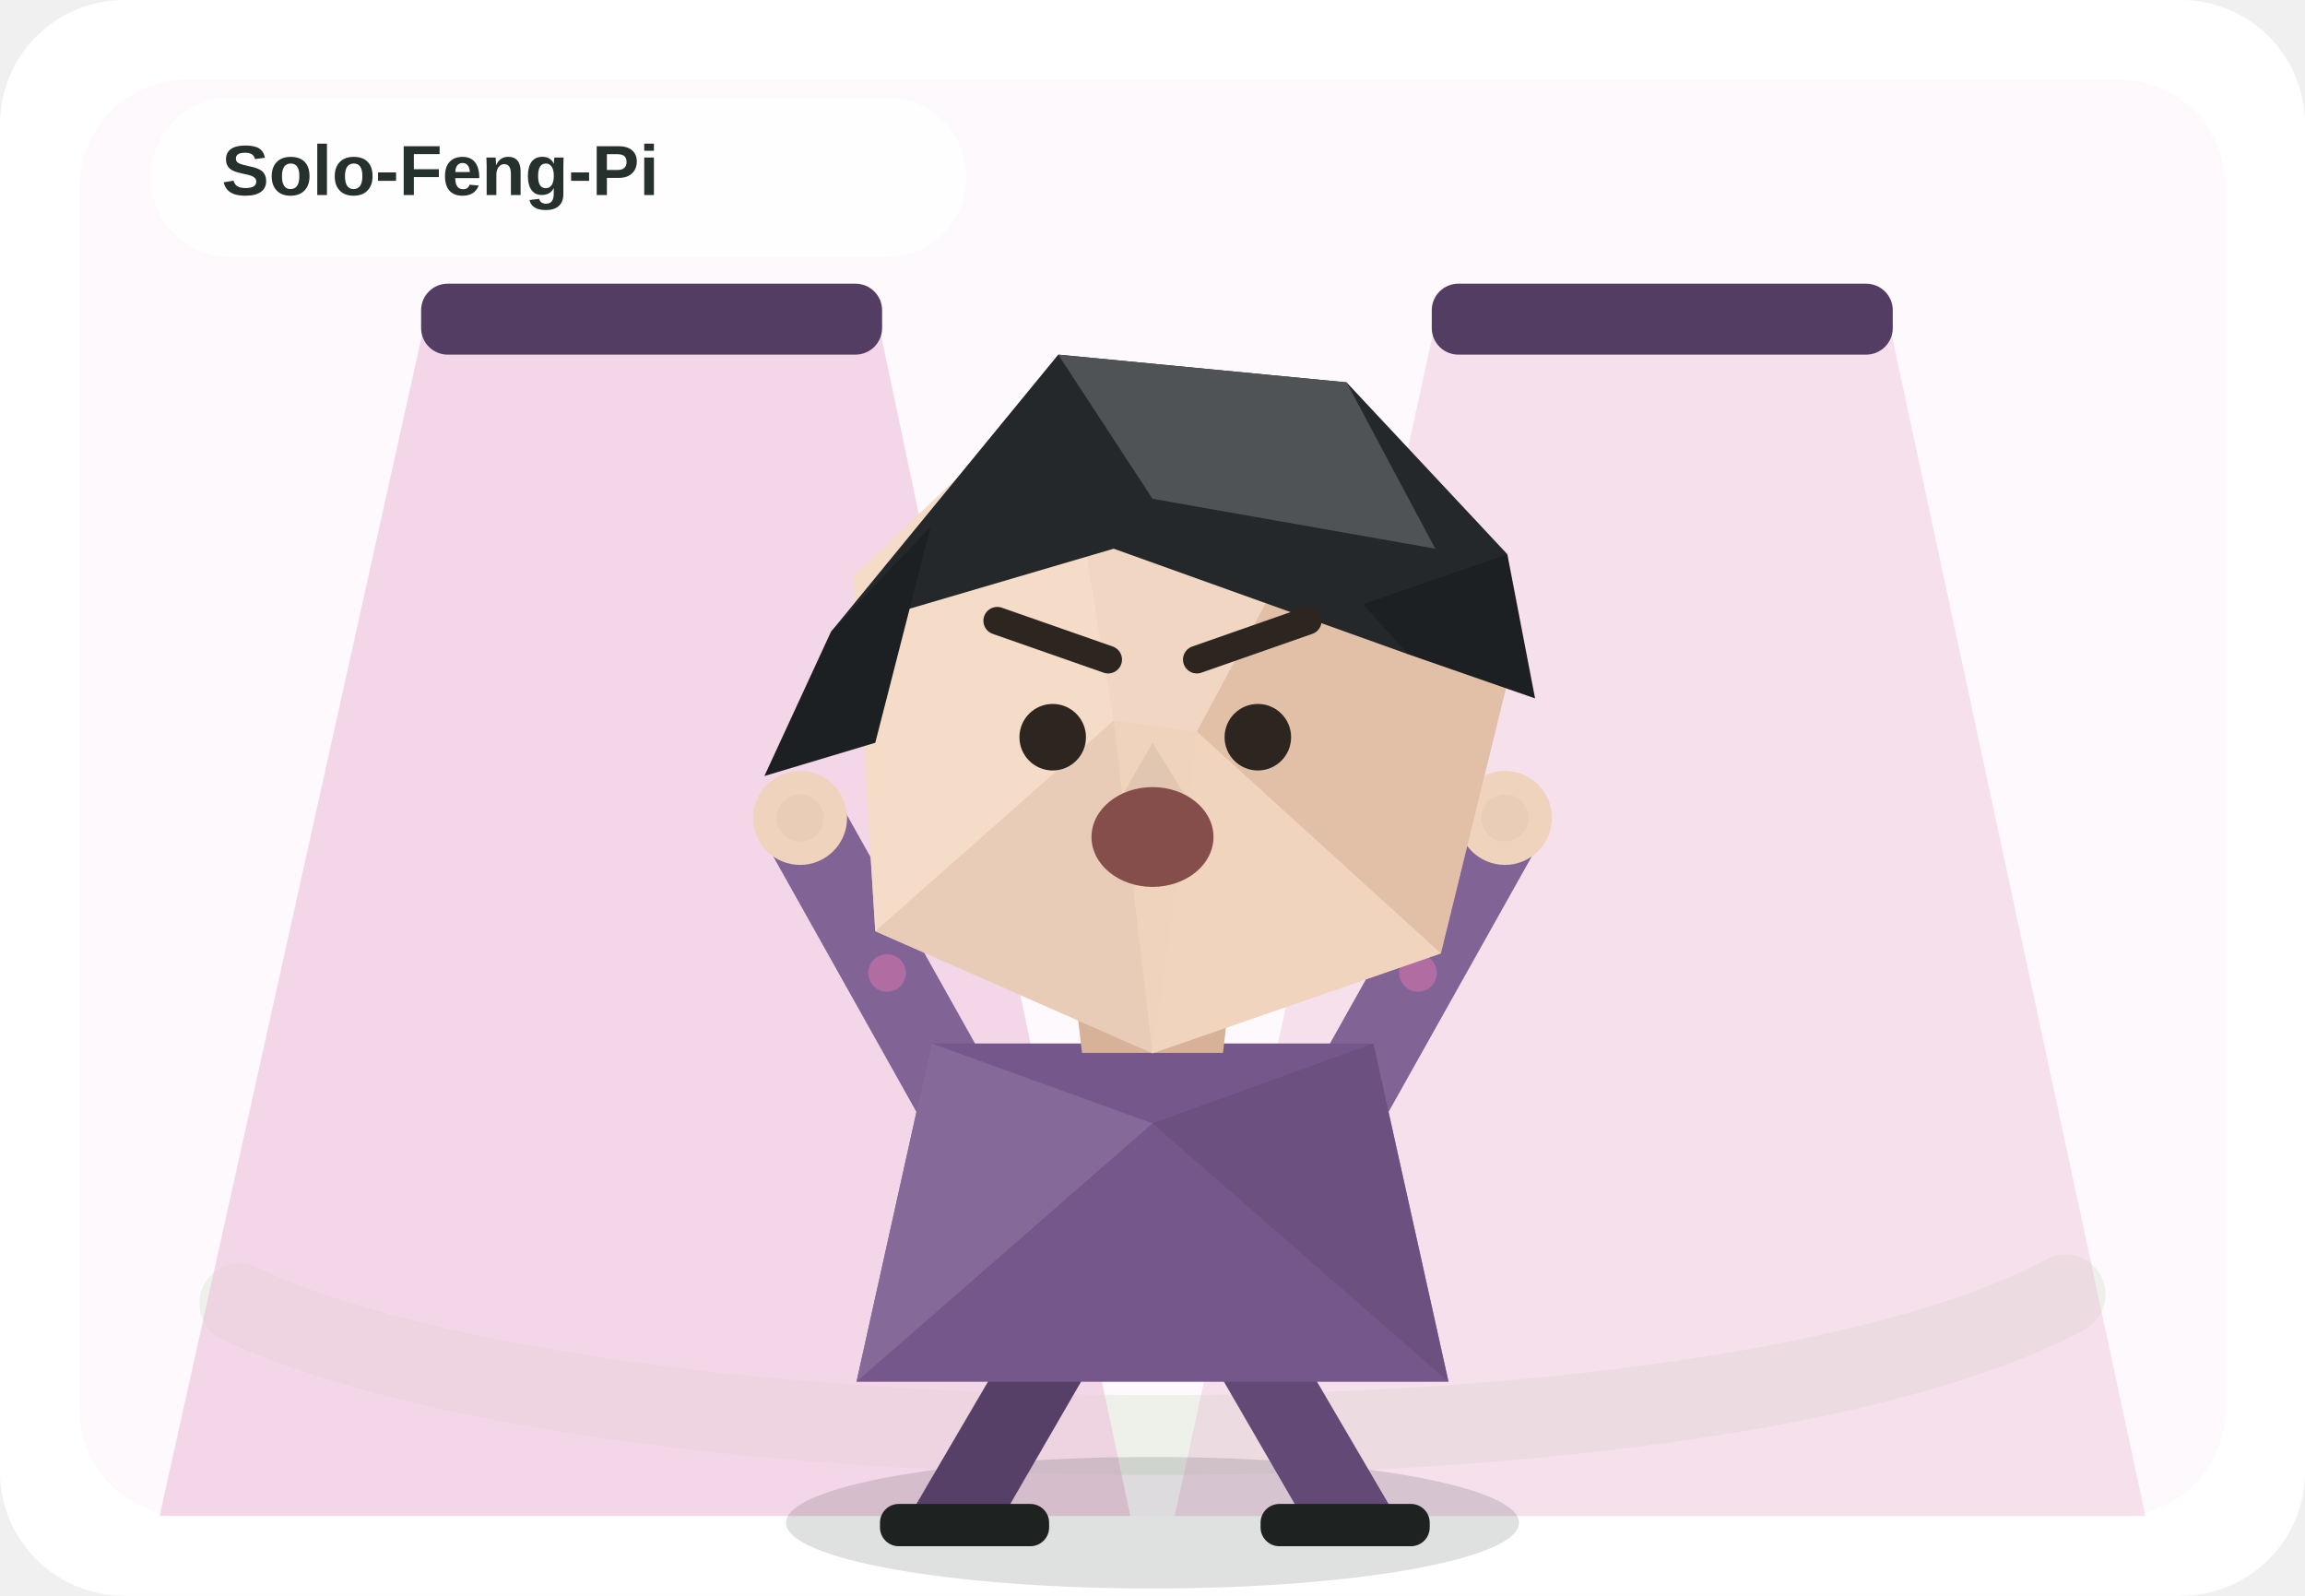
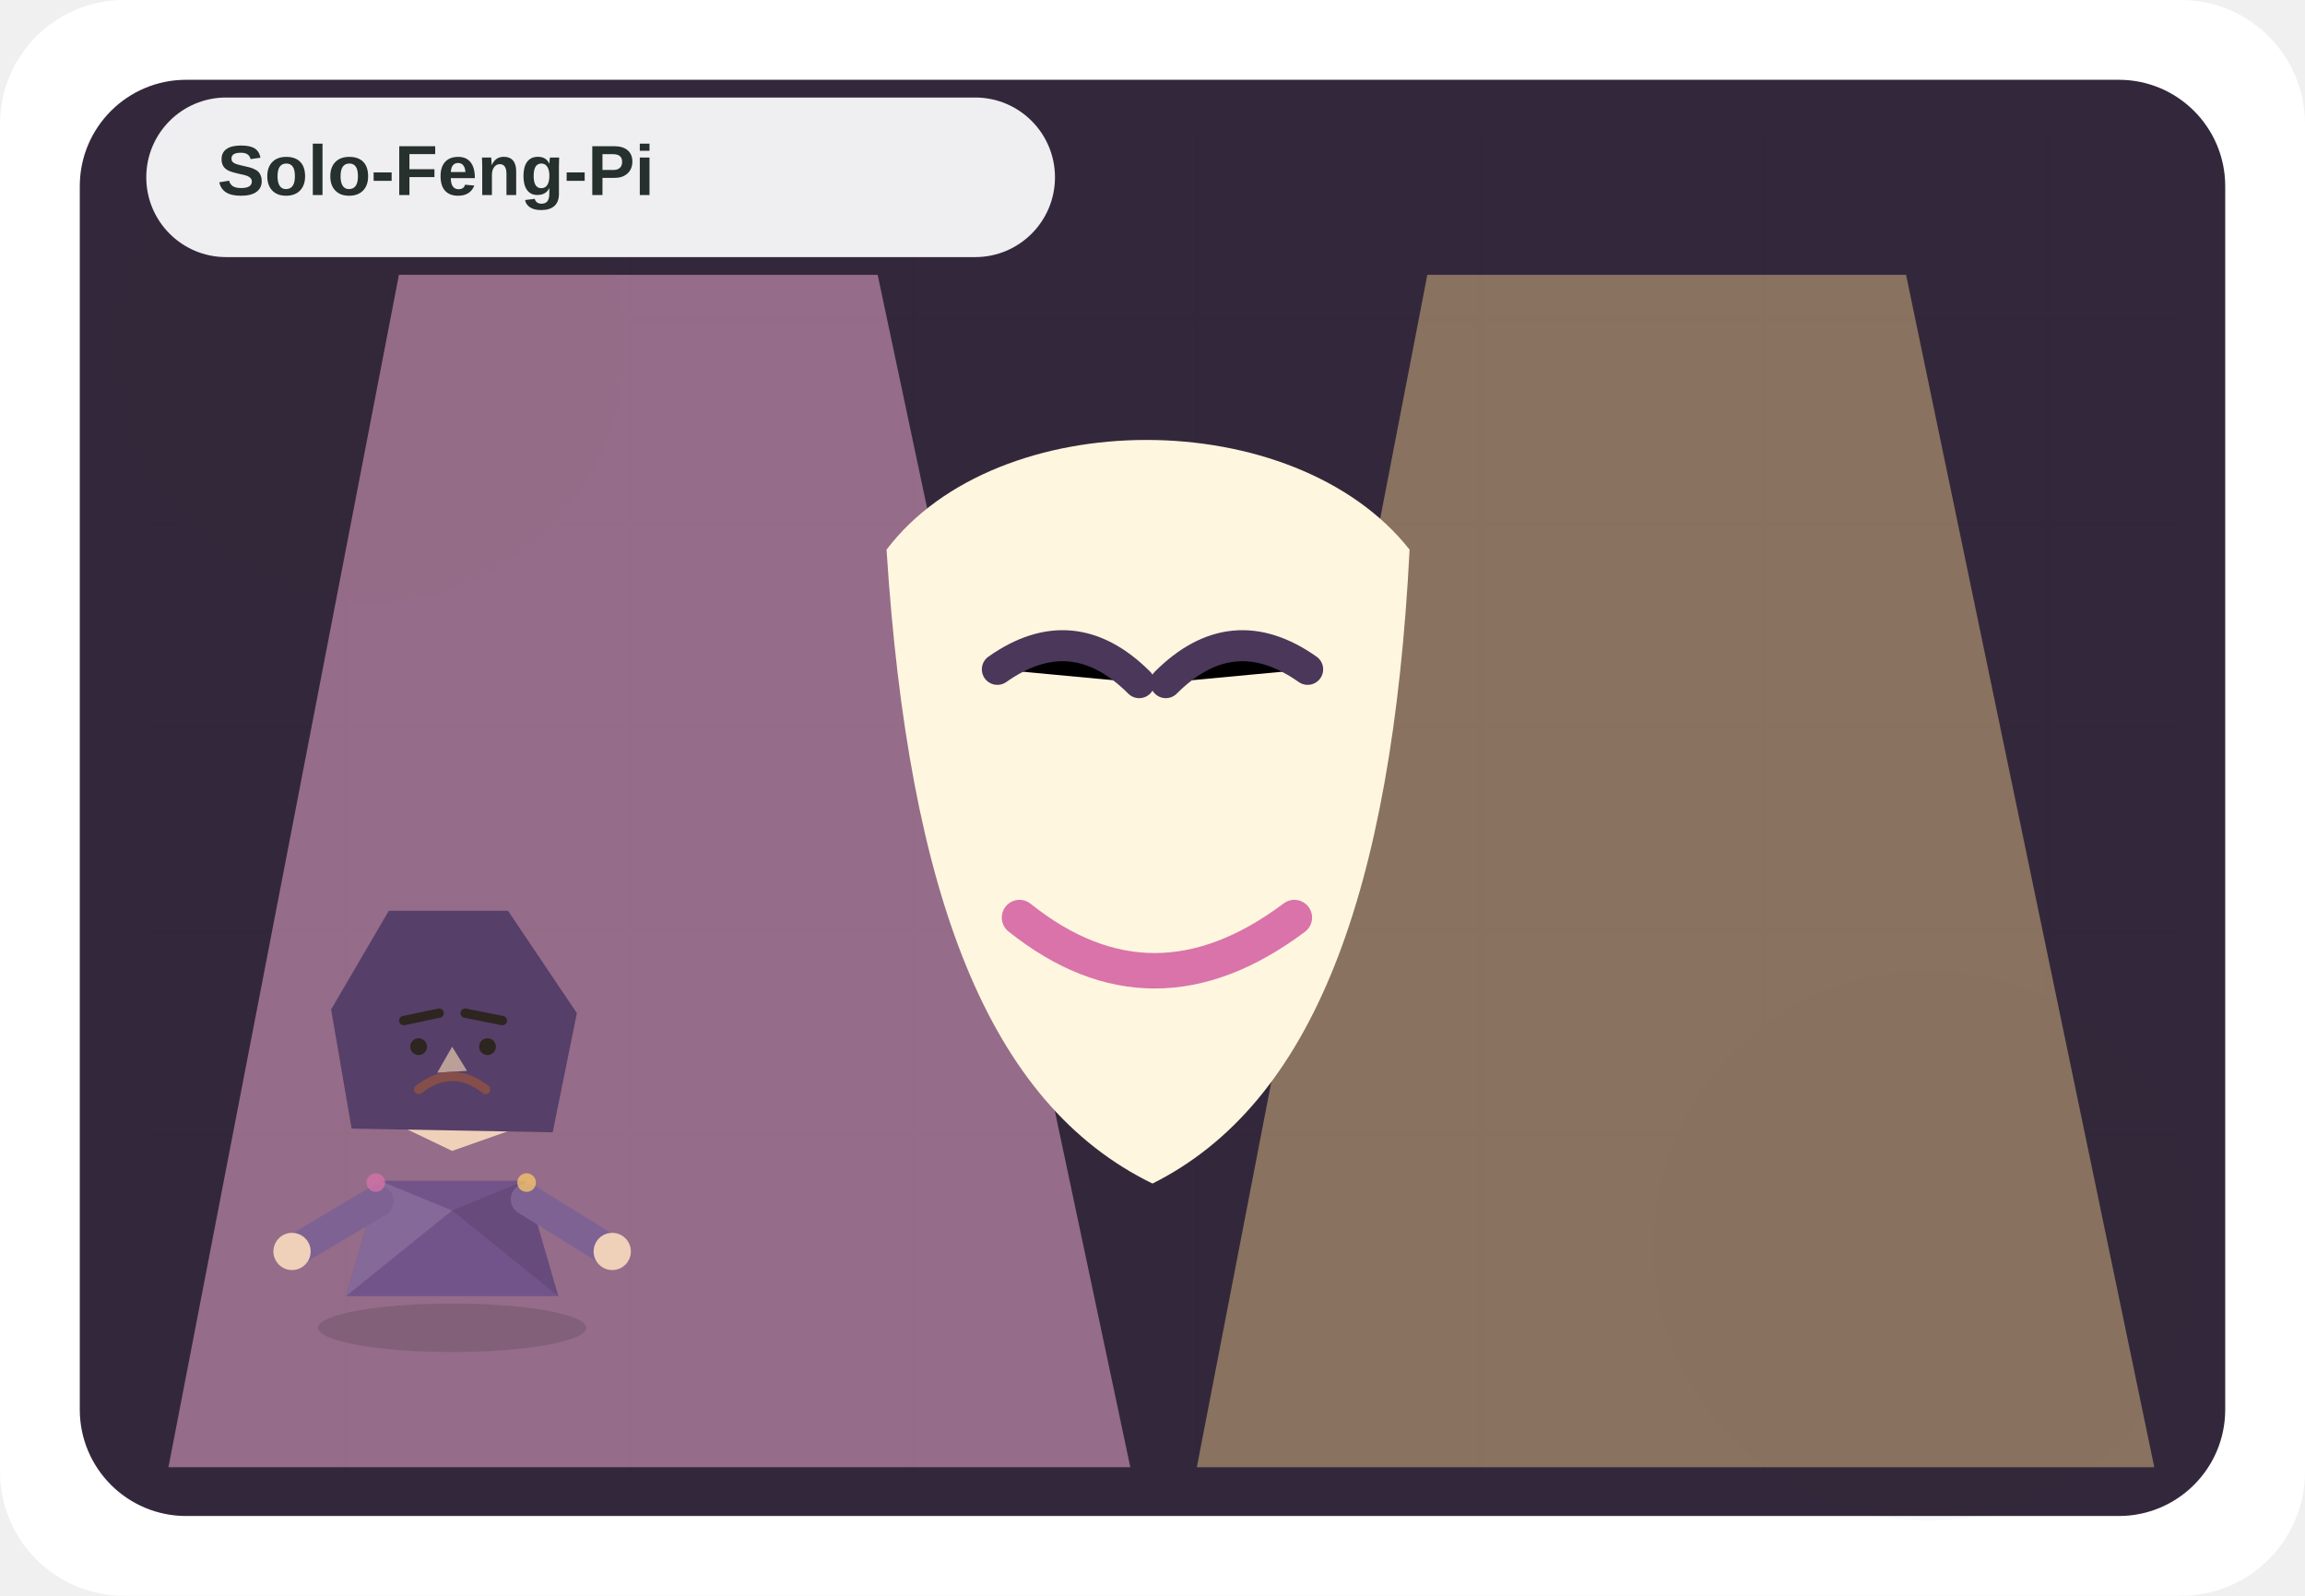
<svg xmlns="http://www.w3.org/2000/svg" width="1040" height="720" viewBox="0 0 520 360" role="img" aria-labelledby="title desc">
  <rect width="520" height="360" rx="28" fill="#ffffff" />
-   <rect x="18" y="18" width="484" height="324" rx="24" fill="#f6e3ee" opacity=".2" />
-   <path d="M54 294 C136 333 386 335 466 292" fill="none" stroke="#e9eee6" stroke-width="18" stroke-linecap="round" opacity=".78" />
-   <polygon points="96,72 198,72 255,342 36,342" fill="#ecc0d9" opacity=".58" />
-   <polygon points="324,72 426,72 484,342 265,342" fill="#ecc0d9" opacity=".45" />
-   <rect x="95" y="64" width="104" height="16" rx="6" fill="#533d62" />
-   <rect x="323" y="64" width="104" height="16" rx="6" fill="#533d62" />
-   <g transform="translate(260 246) scale(1.06)">
-     <ellipse cx="0" cy="92" rx="78" ry="14" fill="#17201d" opacity=".14" />
-     <polygon points="-28,50 -52,91 -32,91 -10,53" fill="#574068" />
-     <polygon points="28,50 52,91 32,91 10,53" fill="#634976" />
-     <rect x="-58" y="88" width="36" height="9" rx="4" fill="#1e2221" />
-     <rect x="23" y="88" width="36" height="9" rx="4" fill="#1e2221" />
-     <path d="M-38 8 L-56.5 -25 L-75 -58" fill="none" stroke="#816495" stroke-width="18" stroke-linecap="round" stroke-linejoin="round" />
-     <circle cx="-56.5" cy="-25" r="4" fill="#d474aa" opacity=".58" />
-     <circle cx="-75" cy="-58" r="10" fill="#efd3bc" />
-     <circle cx="-75" cy="-58" r="5" fill="#dcc2ad" opacity=".35" />
-     <path d="M38 8 L56.5 -25 L75 -58" fill="none" stroke="#816495" stroke-width="18" stroke-linecap="round" stroke-linejoin="round" />
-     <circle cx="56.5" cy="-25" r="4" fill="#d474aa" opacity=".58" />
-     <circle cx="75" cy="-58" r="10" fill="#efd3bc" />
-     <circle cx="75" cy="-58" r="5" fill="#dcc2ad" opacity=".35" />
-     <polygon points="-47,-10 47,-10 63,62 -63,62" fill="#76578c" />
-     <polygon points="-47,-10 0,7 -63,62" fill="#896f9c" opacity=".78" />
-     <polygon points="47,-10 0,7 63,62" fill="#684d7b" opacity=".72" />
-     <polygon points="-17,-25 17,-25 15,-8 -15,-8" fill="#d8b298" />
-     <g transform="translate(0 -74) scale(1.18)">
-       <polygon points="-54,-30 -17,-65 38,-58 66,-19 52,38 0,56 -50,34" fill="#efd3bc" />
-       <polygon points="-54,-30 -17,-65 -7,-4 -50,34" fill="#f6dfcd" opacity=".76" />
-       <polygon points="-17,-65 38,-58 8,-2 -7,-4" fill="#f1d7c3" />
-       <polygon points="38,-58 66,-19 52,38 8,-2" fill="#d8b298" opacity=".58" />
-       <polygon points="-50,34 -7,-4 0,56" fill="#e3c8b3" opacity=".62" />
-       <polygon points="8,-2 52,38 0,56" fill="#f0d5bf" opacity=".62" />
-       <polygon points="-58,-20 -17,-70 35,-65 64,-34 46,-16 -7,-35" fill="#24282b" />
-       <polygon points="-17,-70 35,-65 51,-35 0,-44" fill="#505355" />
-       <polygon points="46,-16 69,-8 64,-34 38,-25" fill="#1d2022" />
-       <polygon points="-58,-20 -70,6 -50,0 -40,-39" fill="#1d2022" />
-       <path d="M-28 -22 L-8 -15 M8 -15 L28 -22" stroke="#2d2520" stroke-width="5" stroke-linecap="round" />
-       <circle cx="-18" cy="-1" r="6" fill="#2d2520" />
-       <circle cx="19" cy="-1" r="6" fill="#2d2520" />
-       <polygon points="0,0 -8,14 8,13" fill="#dcc2ad" opacity=".75" />
-       <ellipse cx="0" cy="17" rx="11" ry="9" fill="#854e4a" />
+   <rect x="18" y="18" width="484" height="324" rx="24" fill="#f9e9f1" opacity=".32" />
+   <path d="M33 72 H492 M33 118 H492 M33 164 H492 M33 210 H492 M33 256 H492 M78 30 V332 M142 30 V332 M206 30 V332 M270 30 V332 M334 30 V332 M398 30 V332 M462 30 V332" stroke="#ddd6e3" stroke-width="1" opacity=".4" />
+   <circle cx="83" cy="78" r="58" fill="#fff4de" opacity=".22" />
+   <circle cx="435" cy="281" r="62" fill="#ddd6e3" opacity=".18" />
+   <rect x="18" y="18" width="484" height="324" rx="24" fill="#22172a" opacity=".92" />
+   <polygon points="90,62 198,62 255,331 38,331" fill="#e6a4c8" opacity=".55" />
+   <polygon points="322,62 430,62 486,331 270,331" fill="#ffda92" opacity=".42" />
+   <path d="M200 124 C225 91 292 91 318 124 C314 202 296 249 260 267 C223 249 205 202 200 124 Z" fill="#fff6df" />
+   <path d="M225 151 Q242 139 257 154 M295 151 Q278 139 263 154" stroke="#4b375a" stroke-width="7" stroke-linecap="round" />
+   <path d="M230 207 Q260 231 292 207" fill="none" stroke="#d973aa" stroke-width="8" stroke-linecap="round" />
+   <g transform="translate(102 263) scale(0.42)">
+     <ellipse cx="0" cy="87" rx="72" ry="13" fill="#17201d" opacity=".16" />
+     <polygon points="-39,8 39,8 57,70 -57,70" fill="#73548a" />
+     <polygon points="-39,8 0,24 -57,70" fill="#886e9c" opacity=".8" />
+     <polygon points="39,8 0,24 57,70" fill="#634877" opacity=".76" />
+     <path d="M-40 19 L-82 44 M40 18 L82 44" stroke="#7e6293" stroke-width="17" stroke-linecap="round" />
+     <circle cx="-86" cy="46" r="10" fill="#efd0b9" />
+     <circle cx="86" cy="46" r="10" fill="#efd0b9" />
+     <g transform="translate(0 -64)">
+       <polygon points="-53,-30 -14,-61 39,-55 63,-16 51,38 0,56 -48,33" fill="#efd0b9" />
+       <polygon points="-53,-30 -14,-61 -8,0 -48,33" fill="#f1d5c0" opacity=".8" />
+       <polygon points="39,-55 63,-16 51,38 7,-1" fill="#d2b7a3" opacity=".62" />
+       <polygon points="-65,-20 -34,-73 30,-73 67,-18 54,46 -54,44" fill="#563f68" />
+       <path d="M-26 -14 L-7 -18 M7 -18 L27 -14" stroke="#2d2520" stroke-width="5" stroke-linecap="round" />
+       <circle cx="-18" cy="0" r="4.5" fill="#2d2520" />
+       <circle cx="19" cy="0" r="4.5" fill="#2d2520" />
+       <polygon points="0,0 -8,14 8,13" fill="#dcbfaa" opacity=".75" />
+       <path d="M-18 23 Q0 9 18 23" fill="none" stroke="#854e4a" stroke-width="5" stroke-linecap="round" />
    </g>
+     <circle cx="-41" cy="9" r="5" fill="#d973aa" opacity=".72" />
+     <circle cx="40" cy="9" r="5" fill="#ffcc68" opacity=".72" />
  </g>
-   <g transform="translate(34 42)">
-     <rect x="0" y="-20" width="184" height="36" rx="18" fill="#ffffff" opacity=".9" />
-     <text x="16" y="2" font-family="Arial, Helvetica, sans-serif" font-size="16" font-weight="800" fill="#26302c">Solo-Feng-Pi</text>
+   <g transform="translate(33 42)">
+     <rect x="0" y="-20" width="205" height="36" rx="18" fill="#ffffff" opacity=".92" />
+     <text x="16" y="2" font-family="Arial, Helvetica, sans-serif" font-size="16" font-weight="900" fill="#26302c">Solo-Feng-Pi</text>
  </g>
</svg>
